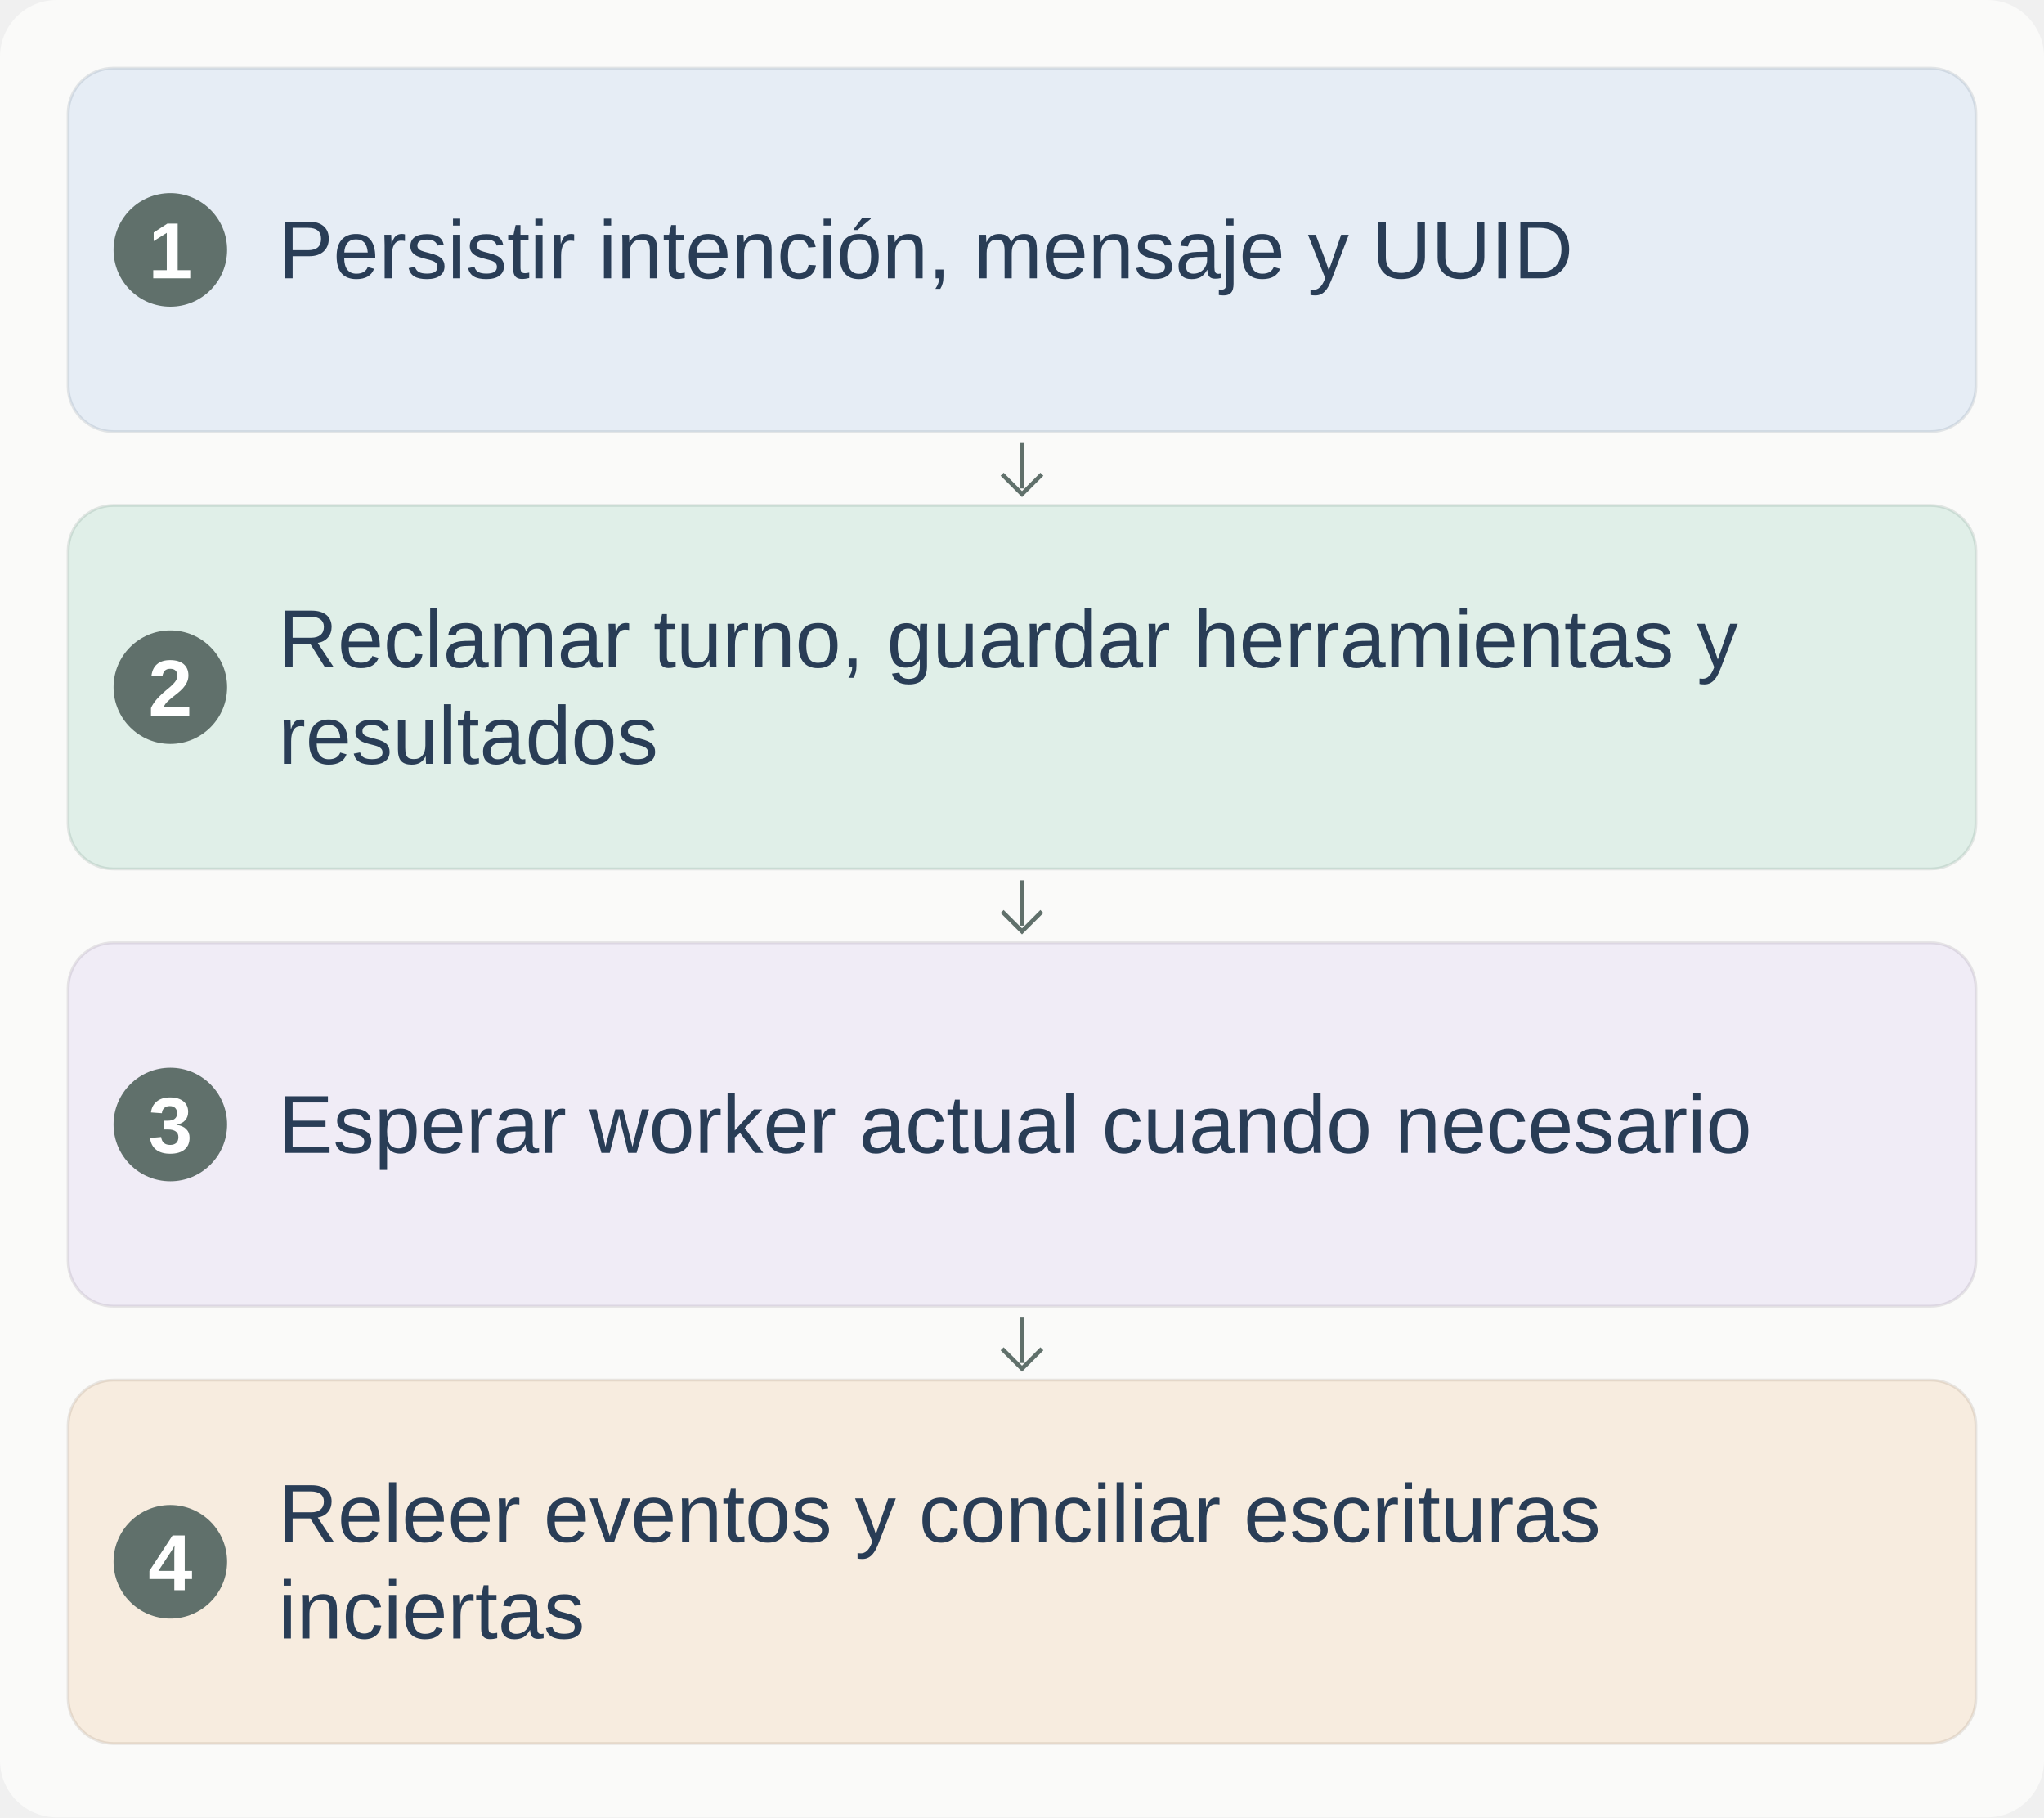
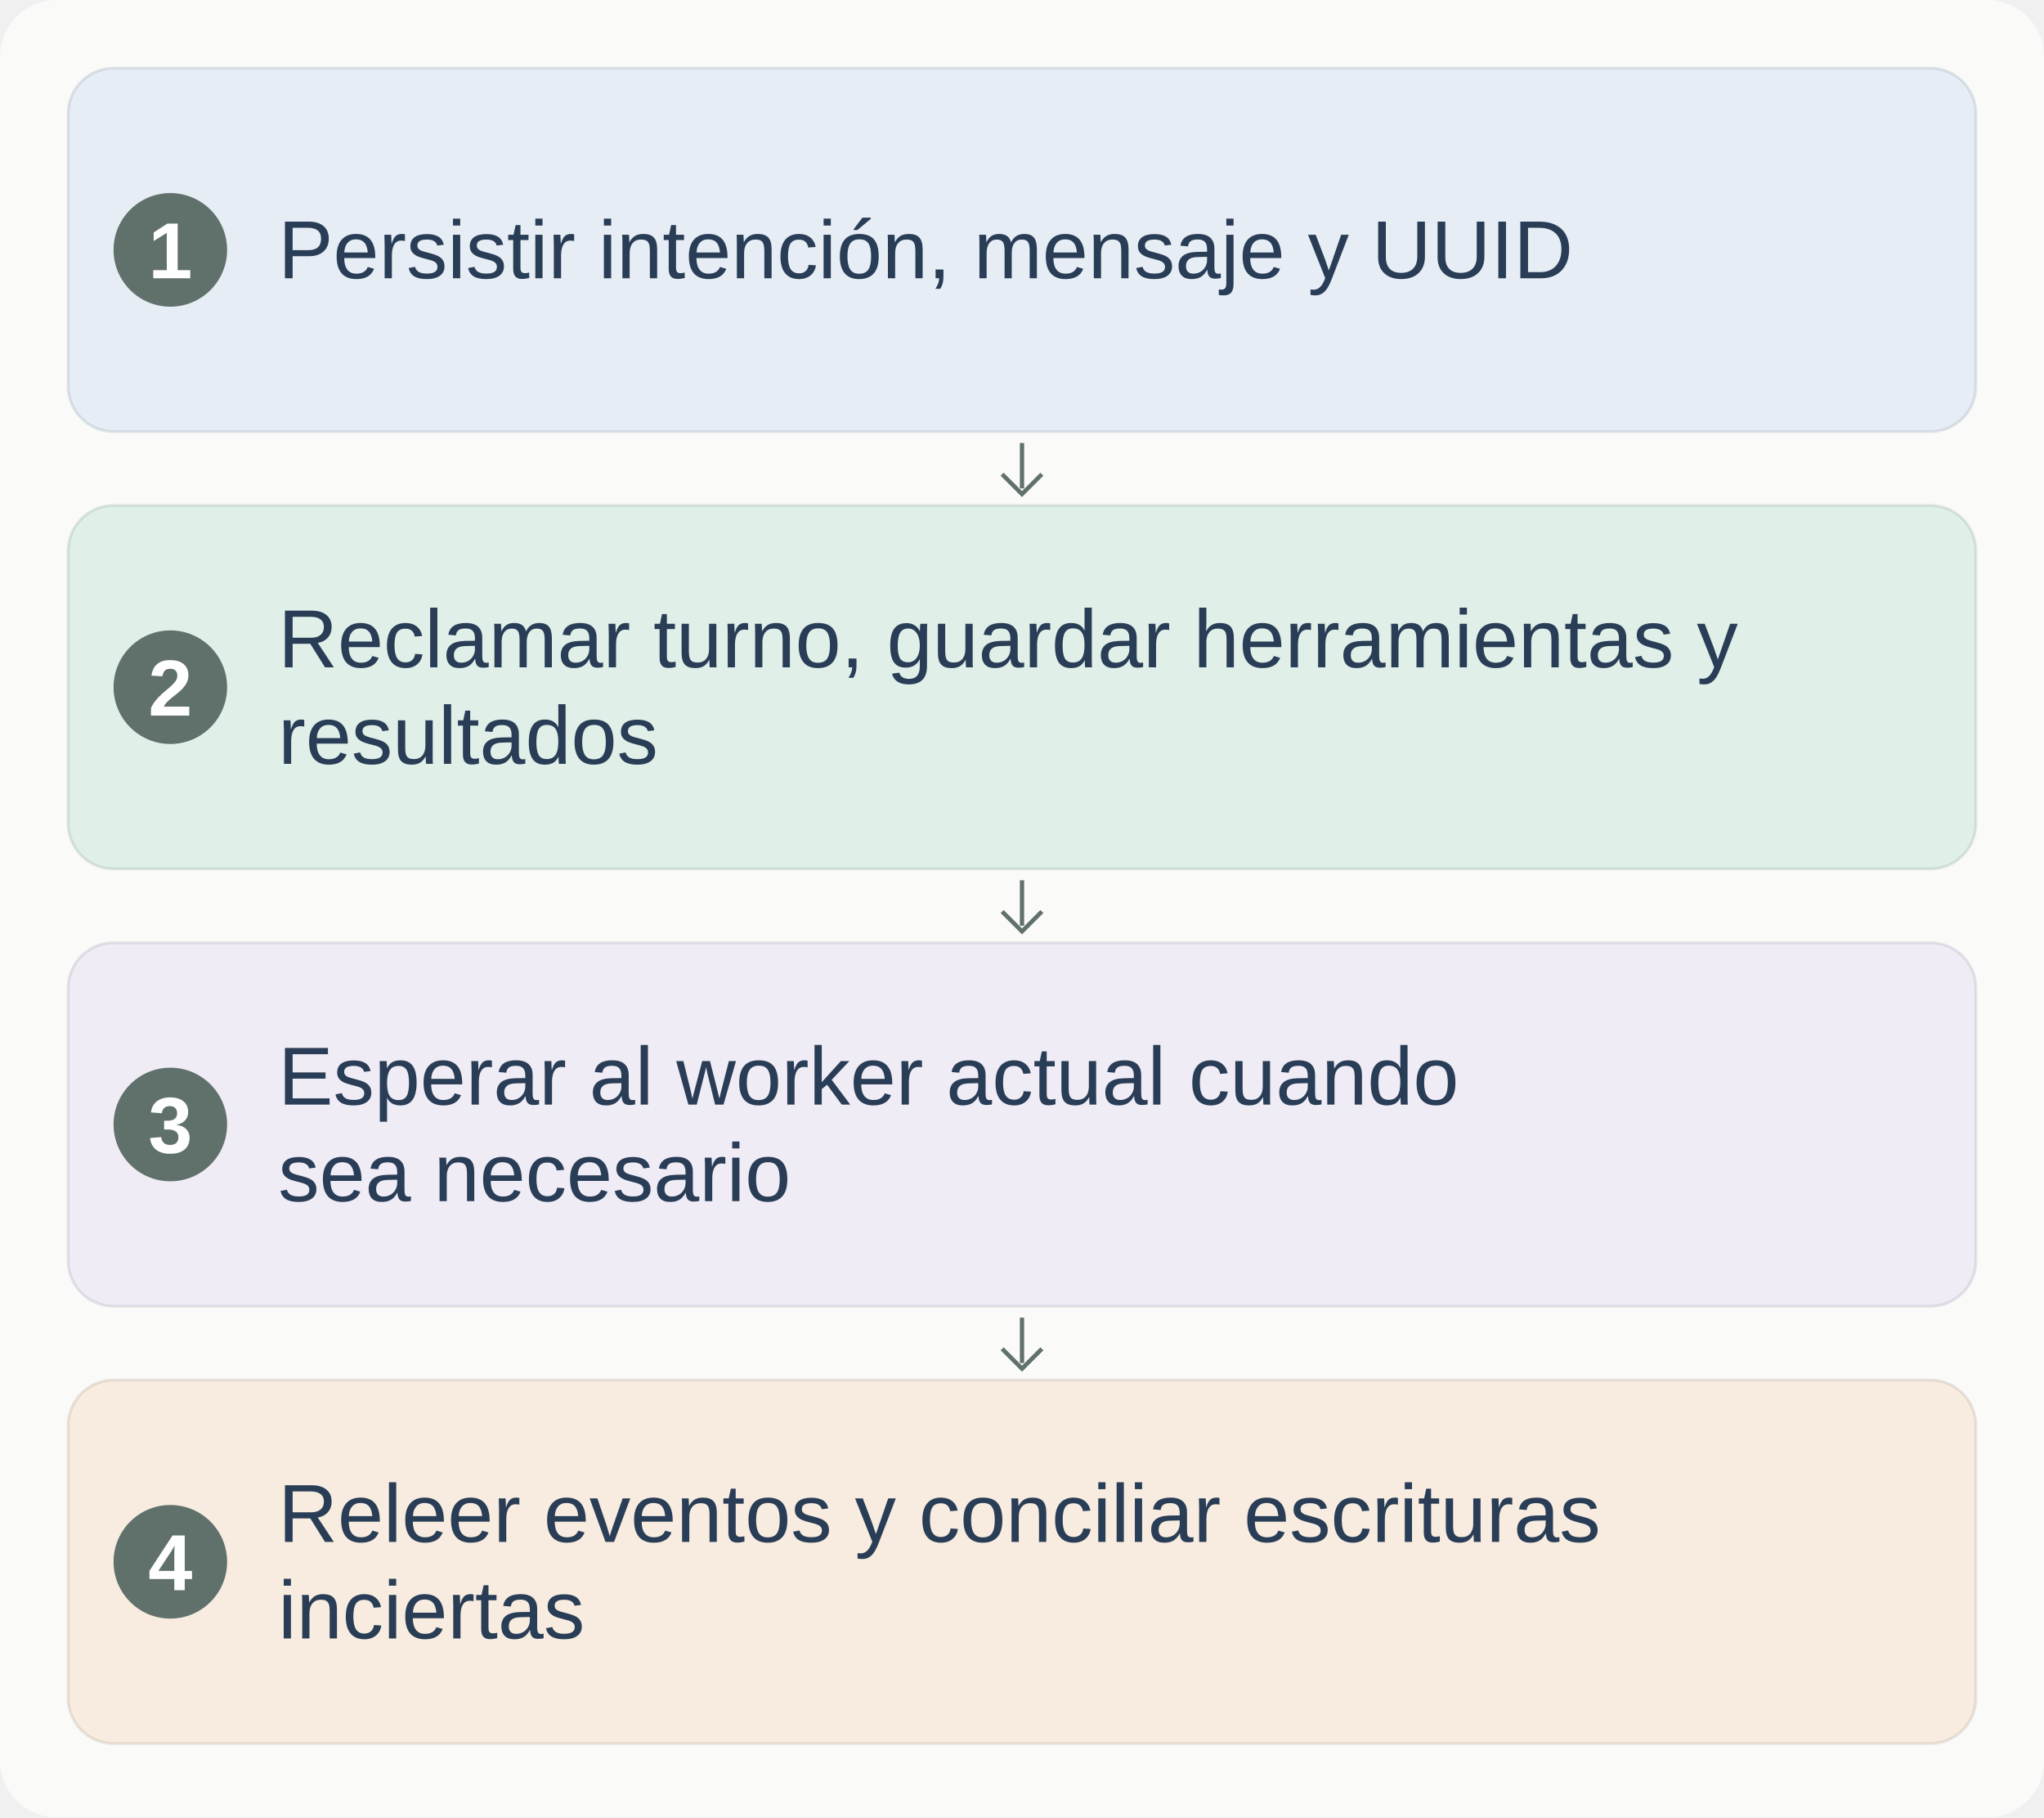
<svg xmlns="http://www.w3.org/2000/svg" width="720" height="640" viewBox="0 0 720 640" role="img" aria-labelledby="title desc">
  <rect width="720" height="640" rx="20" fill="#fafaf9" />
  <rect x="24" y="24" width="672" height="128" rx="16" fill="#e6edf5" stroke="#293d56" stroke-width="1" stroke-opacity="0.12" />
  <circle cx="60" cy="88" r="20" fill="#60706b" />
  <text x="60" y="98" text-anchor="middle" font-family="Arial, sans-serif" font-size="28" font-weight="700" fill="#ffffff">1</text>
  <text x="98" y="98" font-family="Arial, sans-serif" font-size="29" fill="#293d56">Persistir intención, mensaje y UUID</text>
  <path d="M360 156v16m-7-5 7 7 7-7" fill="none" stroke="#60706b" stroke-width="1.5" />
  <rect x="24" y="178" width="672" height="128" rx="16" fill="#e0efe8" stroke="#1e4436" stroke-width="1" stroke-opacity="0.12" />
  <circle cx="60" cy="242" r="20" fill="#60706b" />
  <text x="60" y="252" text-anchor="middle" font-family="Arial, sans-serif" font-size="28" font-weight="700" fill="#ffffff">2</text>
  <text x="98" y="235" font-family="Arial, sans-serif" font-size="29" fill="#293d56">Reclamar turno, guardar herramientas y</text>
  <text x="98" y="269" font-family="Arial, sans-serif" font-size="29" fill="#293d56">resultados</text>
  <path d="M360 310v16m-7-5 7 7 7-7" fill="none" stroke="#60706b" stroke-width="1.5" />
  <rect x="24" y="332" width="672" height="128" rx="16" fill="#f0ecf6" stroke="#433352" stroke-width="1" stroke-opacity="0.12" />
  <circle cx="60" cy="396" r="20" fill="#60706b" />
  <text x="60" y="406" text-anchor="middle" font-family="Arial, sans-serif" font-size="28" font-weight="700" fill="#ffffff">3</text>
-   <text x="98" y="406" font-family="Arial, sans-serif" font-size="29" fill="#293d56">Esperar worker actual cuando necesario</text>
+   <text x="98" y="389" font-family="Arial, sans-serif" font-size="29" fill="#293d56">Esperar al worker actual cuando</text>
+   <text x="98" y="423" font-family="Arial, sans-serif" font-size="29" fill="#293d56">sea necesario</text>
  <path d="M360 464v16m-7-5 7 7 7-7" fill="none" stroke="#60706b" stroke-width="1.5" />
  <rect x="24" y="486" width="672" height="128" rx="16" fill="#f7ecdf" stroke="#573e28" stroke-width="1" stroke-opacity="0.12" />
  <circle cx="60" cy="550" r="20" fill="#60706b" />
  <text x="60" y="560" text-anchor="middle" font-family="Arial, sans-serif" font-size="28" font-weight="700" fill="#ffffff">4</text>
  <text x="98" y="543" font-family="Arial, sans-serif" font-size="29" fill="#293d56">Releer eventos y conciliar escrituras</text>
  <text x="98" y="577" font-family="Arial, sans-serif" font-size="29" fill="#293d56">inciertas</text>
</svg>
